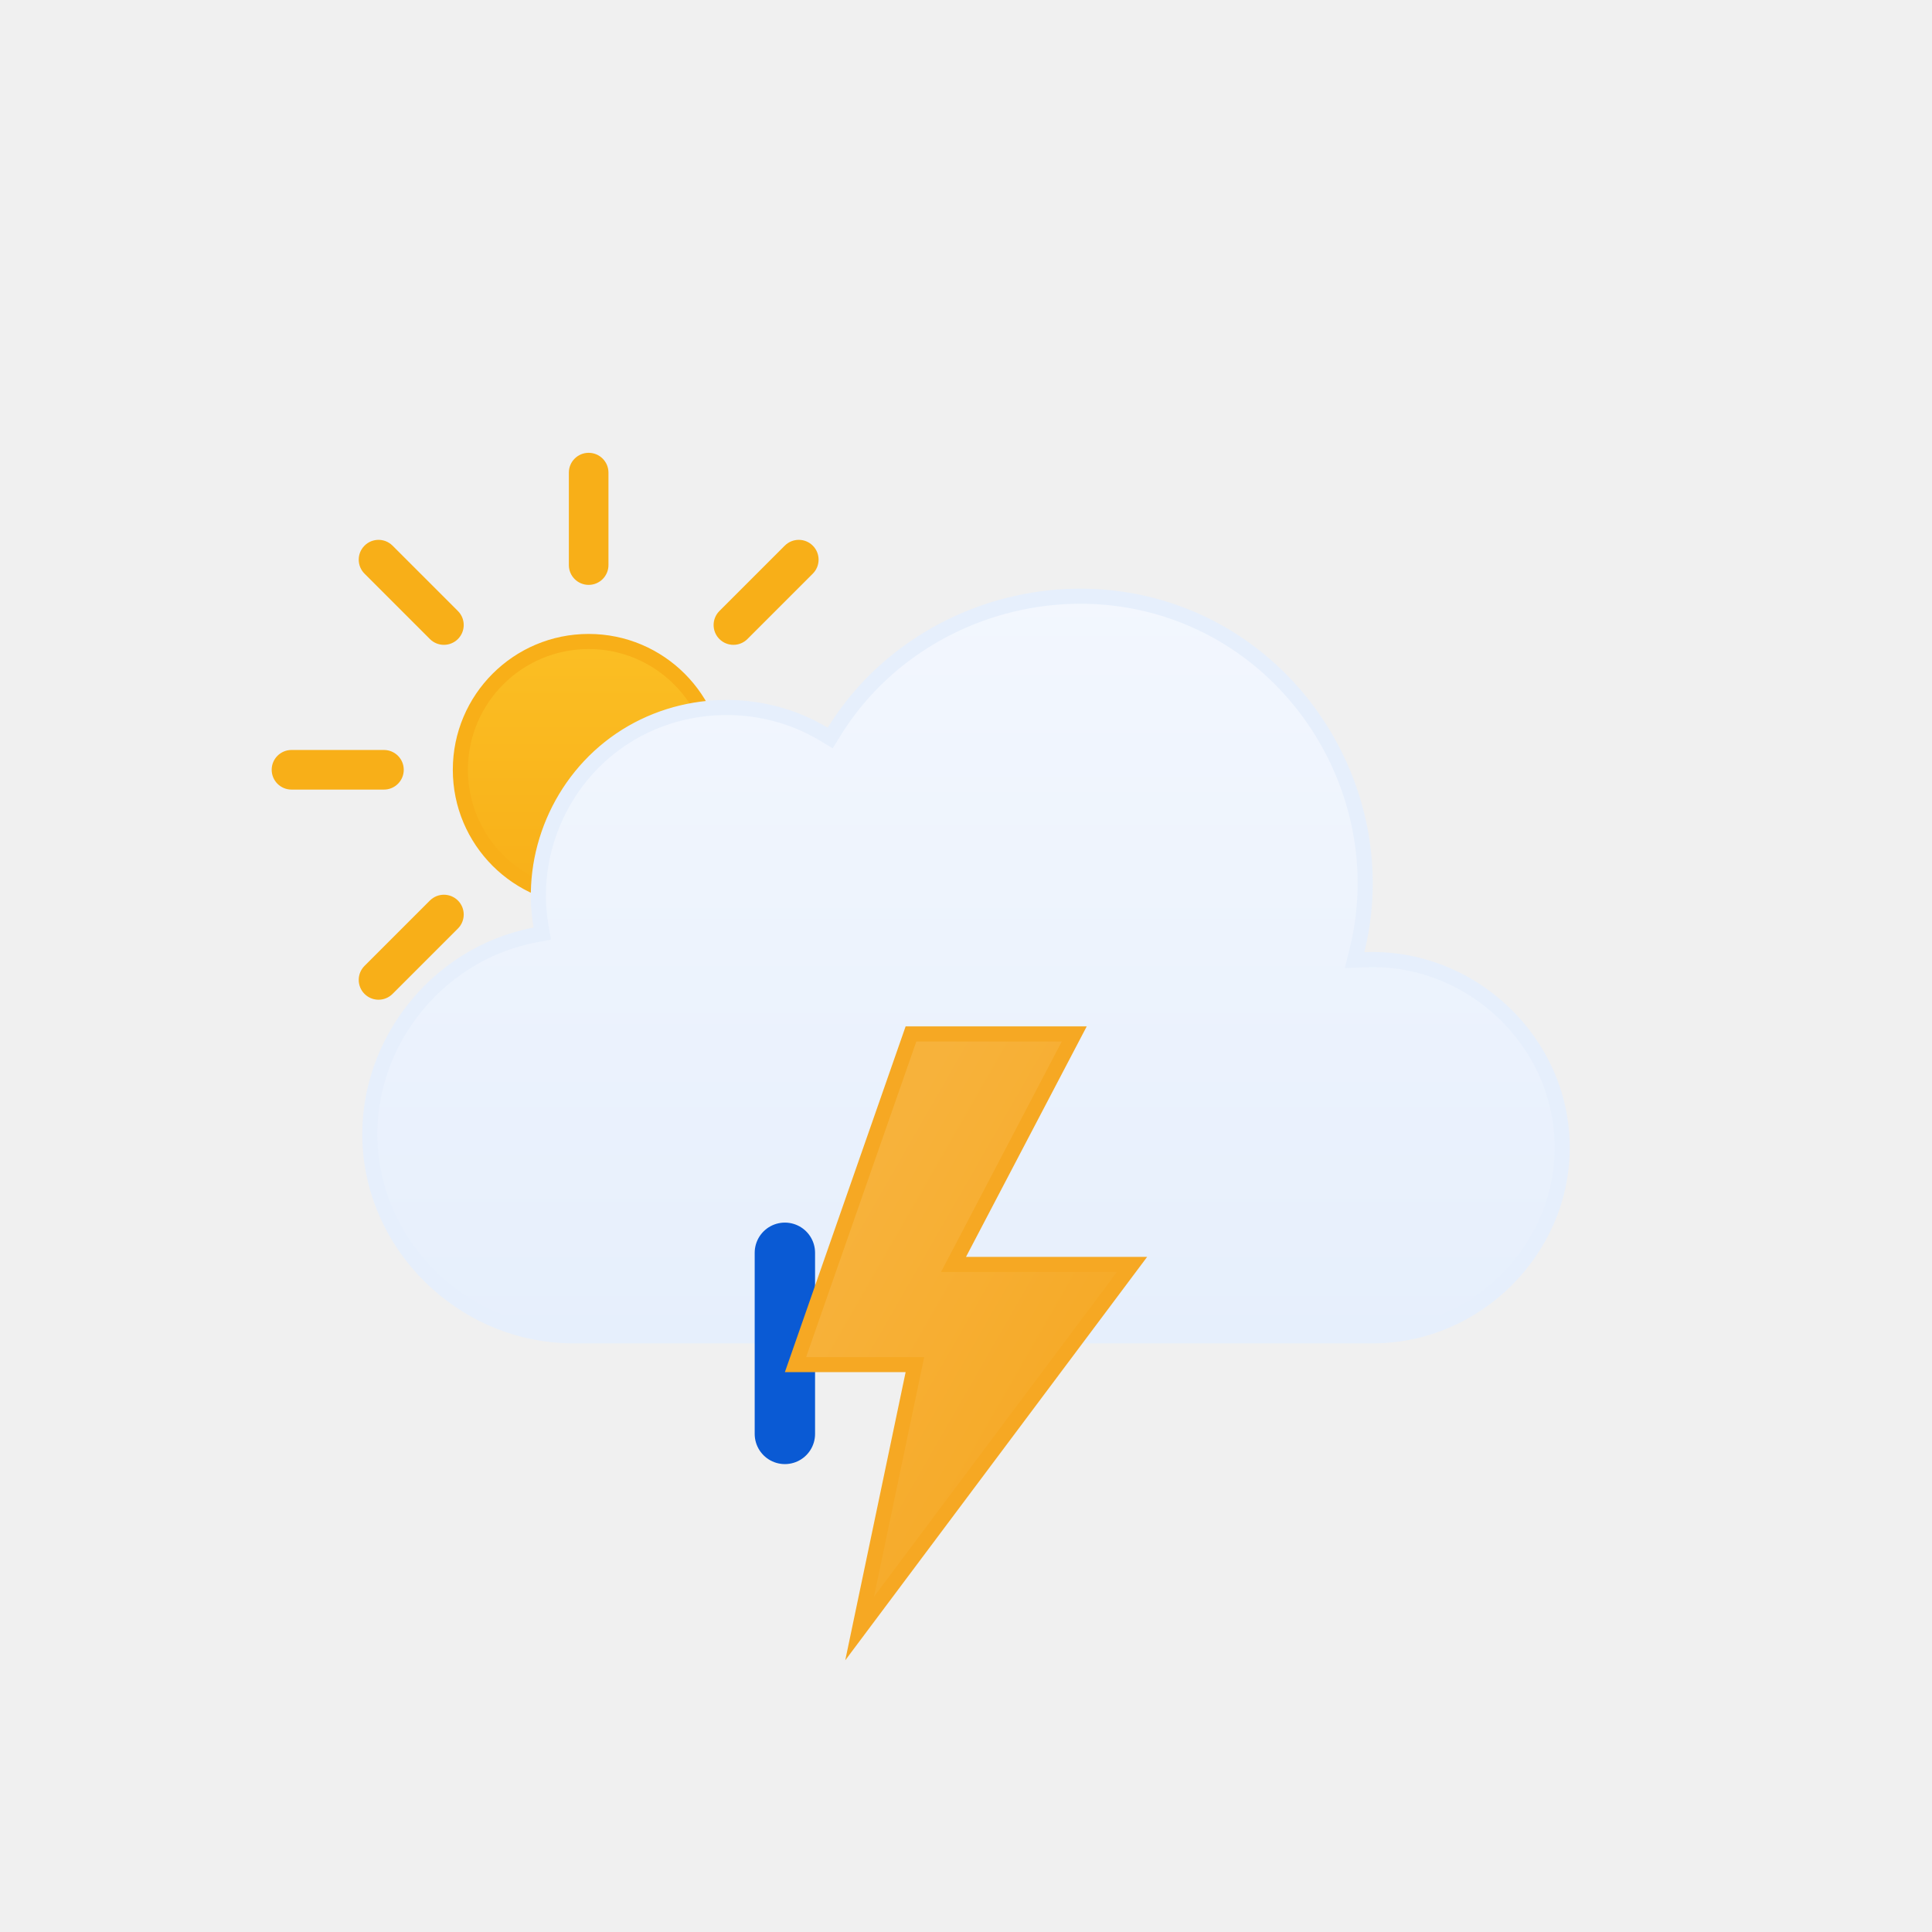
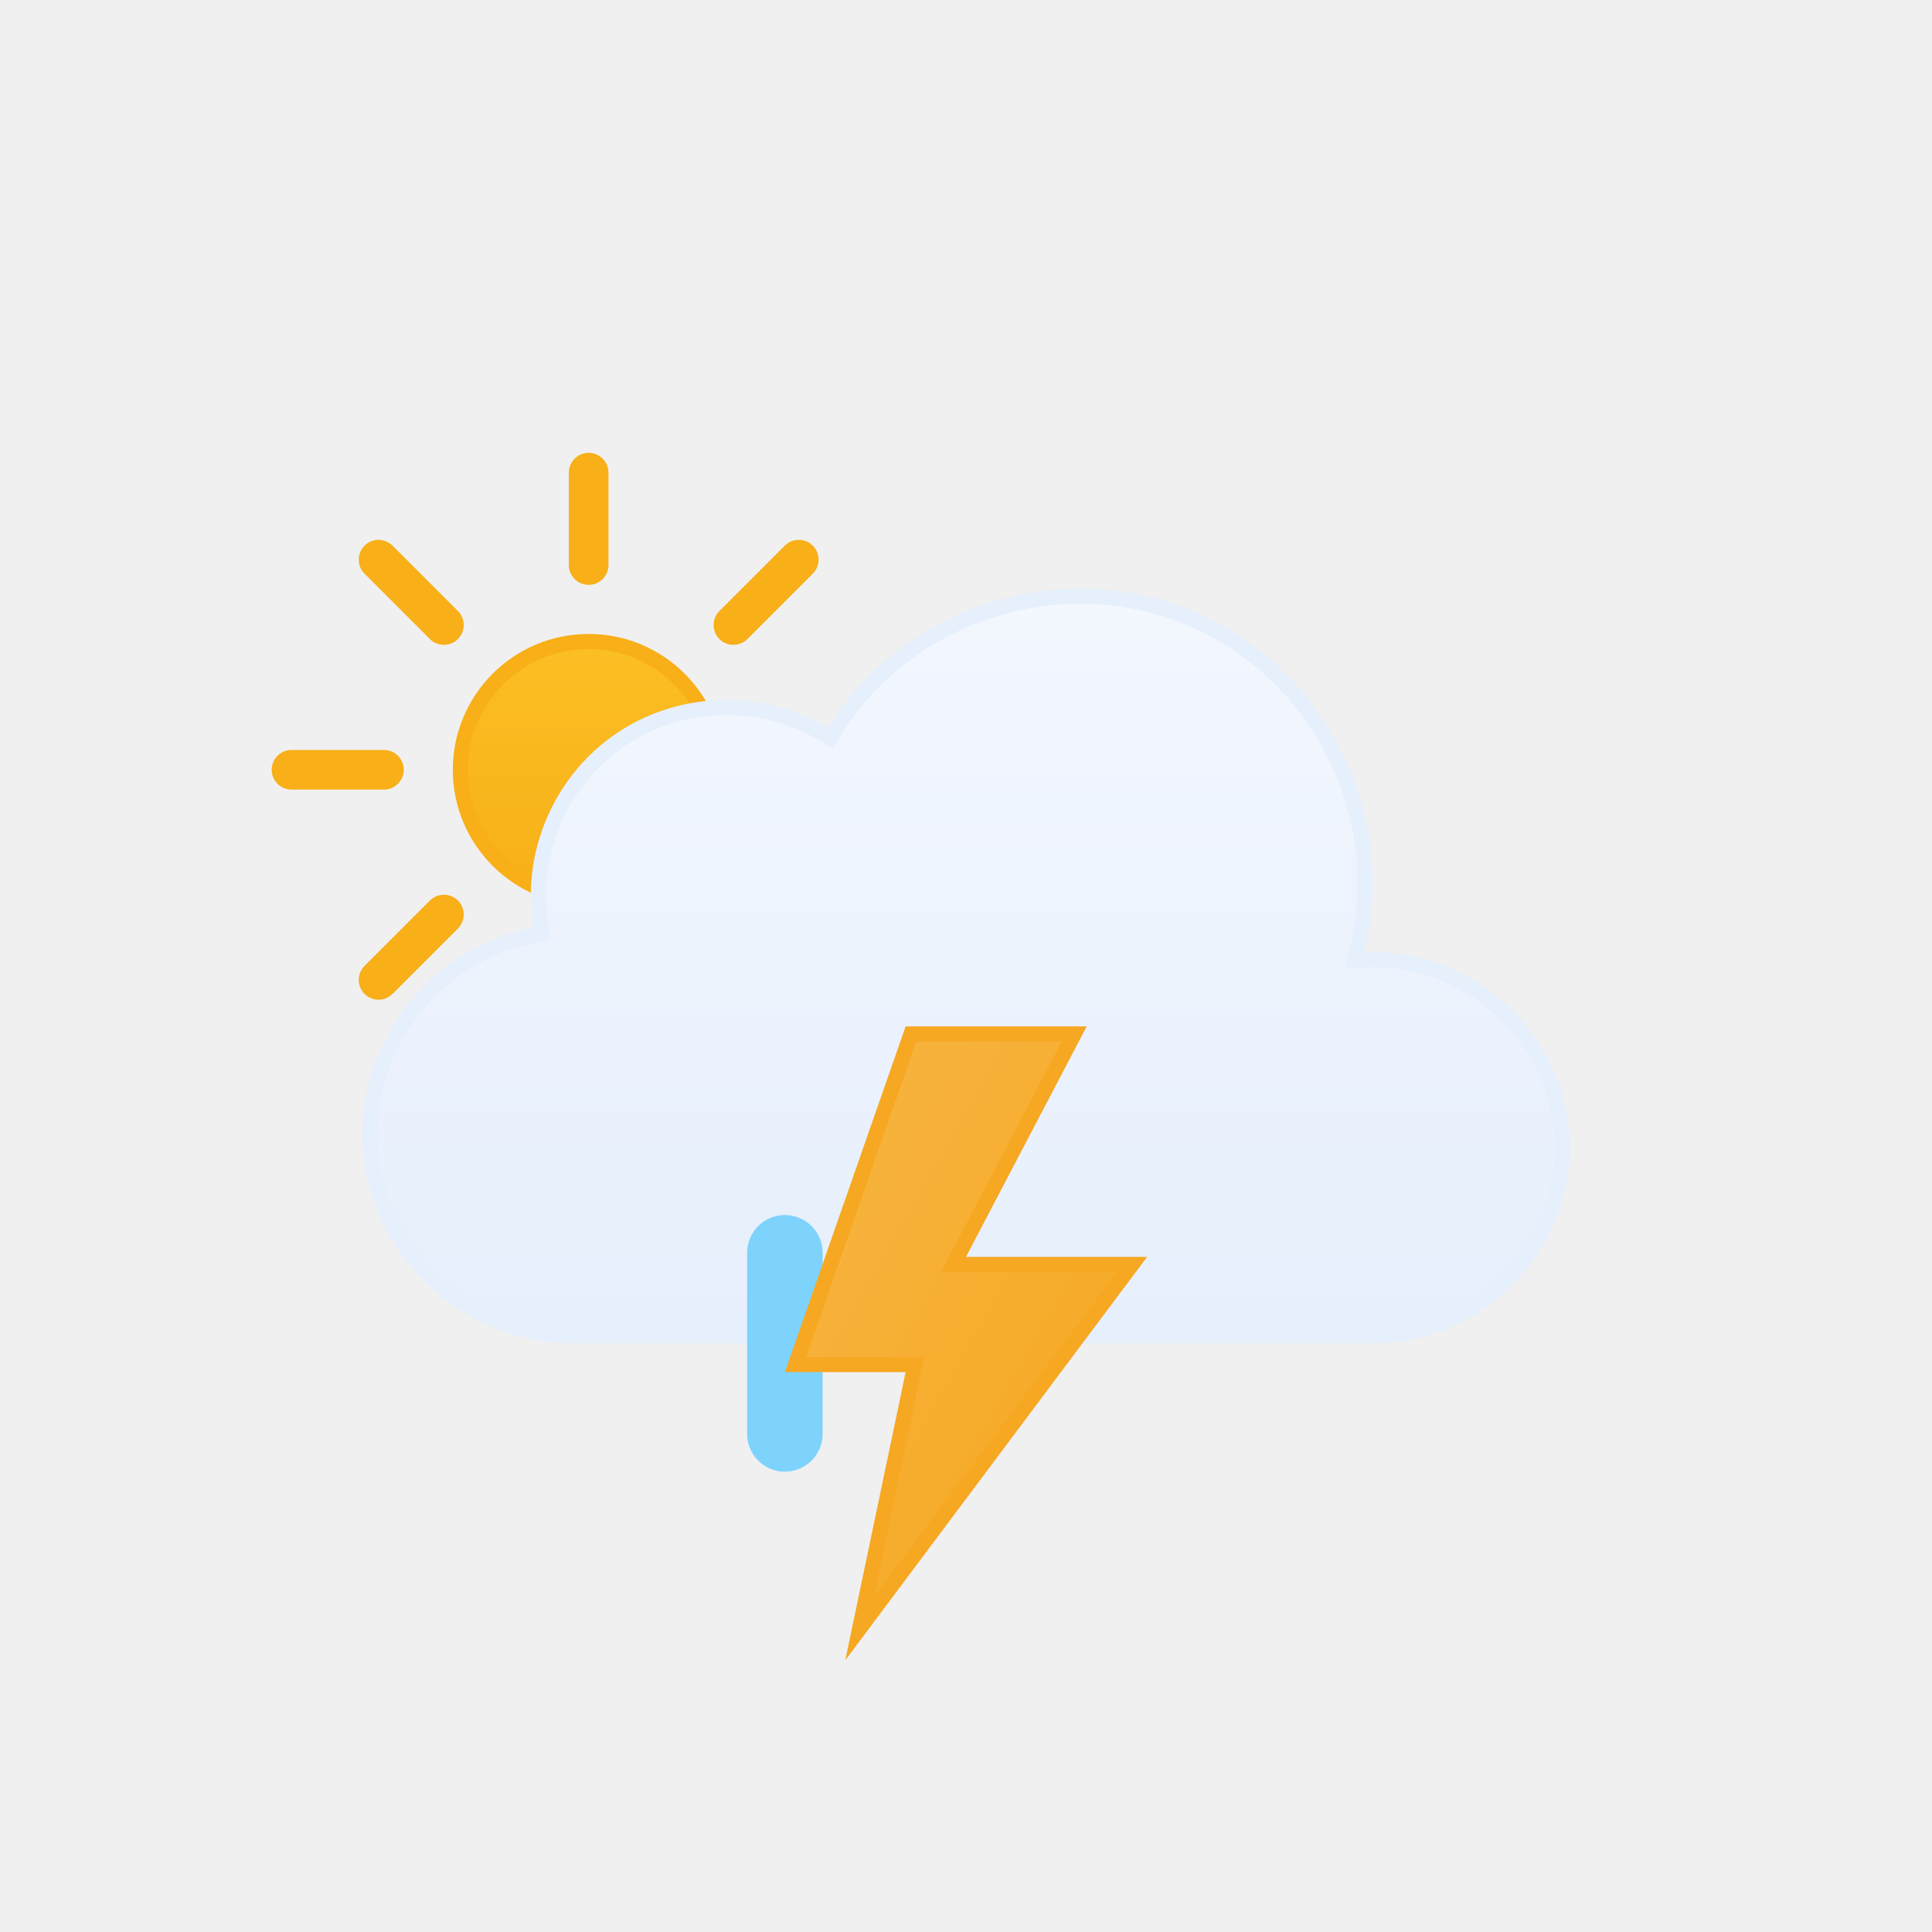
<svg xmlns="http://www.w3.org/2000/svg" viewBox="0 0 128 128" fill="none">
  <g id="thunderstorms-day-rain" clip-path="url(#clip0_1858_9936)">
    <g id="Sky">
      <g id="Sun">
        <circle id="Core" cx="39" cy="51" r="8.5" fill="url(#paint0_linear_1858_9936)" stroke="#F8AF18" />
        <g id="Rays">
          <path d="M37.688 31.312C37.688 30.588 38.275 30 39 30C39.725 30 40.312 30.588 40.312 31.312V37.438C40.312 38.162 39.725 38.75 39 38.75C38.275 38.75 37.688 38.162 37.688 37.438V31.312Z" fill="#F8AF18" />
          <path d="M51.993 36.151C52.506 35.638 53.337 35.638 53.849 36.151C54.362 36.663 54.362 37.494 53.849 38.007L49.518 42.338C49.006 42.85 48.175 42.85 47.662 42.338C47.15 41.825 47.15 40.994 47.662 40.482L51.993 36.151Z" fill="#F8AF18" />
          <path d="M58.688 49.688C59.412 49.688 60 50.275 60 51C60 51.725 59.412 52.312 58.688 52.312H52.562C51.838 52.312 51.25 51.725 51.25 51C51.25 50.275 51.838 49.688 52.562 49.688H58.688Z" fill="#F8AF18" />
          <path d="M53.849 63.993C54.362 64.506 54.362 65.337 53.849 65.849C53.337 66.362 52.506 66.362 51.993 65.849L47.662 61.518C47.15 61.006 47.15 60.175 47.662 59.662C48.175 59.15 49.006 59.15 49.518 59.662L53.849 63.993Z" fill="#F8AF18" />
          <path d="M37.688 64.562C37.688 63.838 38.275 63.25 39 63.25C39.725 63.25 40.312 63.838 40.312 64.562V70.688C40.312 71.412 39.725 72 39 72C38.275 72 37.688 71.412 37.688 70.688V64.562Z" fill="#F8AF18" />
          <path d="M28.482 59.662C28.994 59.15 29.825 59.15 30.338 59.662C30.851 60.175 30.851 61.006 30.338 61.518L26.007 65.849C25.494 66.362 24.663 66.362 24.151 65.849C23.638 65.337 23.638 64.506 24.151 63.993L28.482 59.662Z" fill="#F8AF18" />
          <path d="M25.438 49.688C26.162 49.688 26.75 50.275 26.75 51C26.75 51.725 26.162 52.312 25.438 52.312H19.312C18.588 52.312 18 51.725 18 51C18 50.275 18.588 49.688 19.312 49.688H25.438Z" fill="#F8AF18" />
          <path d="M30.338 40.482C30.851 40.994 30.851 41.825 30.338 42.338C29.825 42.85 28.994 42.85 28.482 42.338L24.151 38.007C23.638 37.494 23.638 36.663 24.151 36.151C24.663 35.638 25.494 35.638 26.007 36.151L30.338 40.482Z" fill="#F8AF18" />
          <animateTransform attributeName="transform" type="rotate" values="0 39.0 51.0;360 39.0 51.0" dur="6s" begin="0s" repeatCount="indefinite" />
        </g>
      </g>
      <g id="Clouds">
        <g id="Cloud">
          <path id="Cloud_2" d="M55.263 48.475C60.123 40.611 70.298 37.38 78.815 40.943C87.322 44.502 92.138 54.003 89.903 62.965L89.742 63.614L90.411 63.585C97.421 63.279 103.5 68.992 103.5 76.028C103.5 82.84 97.772 88.5 90.977 88.5H37.954C31.128 88.502 25.203 83.171 24.559 76.36C23.916 69.552 28.737 63.212 35.443 61.945L35.926 61.853L35.843 61.369C35.026 56.624 37.126 51.717 41.105 49.013C45.095 46.301 50.446 46.154 54.58 48.64L55.003 48.895L55.263 48.475Z" fill="url(#paint1_linear_1858_9936)" stroke="#E6EFFC" stroke-miterlimit="10" />
        </g>
        <animateTransform attributeName="transform" type="translate" values="0 0;0 -3;0 0" dur="3s" begin="0s" repeatCount="indefinite" calcMode="spline" keySplines=".42 0 .58 1; .42 0 .58 1" />
      </g>
    </g>
    <g id="Precipitation">
      <g id="Raindrops">
-         <path id="Raindrop 1" d="M52 83V95" stroke="#0A5AD4" stroke-width="4" stroke-linecap="round">
+         <path id="Raindrop 1" d="M52 83V95" stroke="#7DD3FC" stroke-width="5" stroke-linecap="round">
          <animateTransform attributeName="transform" type="translate" values="0 0;0 20" dur="1s" begin="0s" repeatCount="indefinite" calcMode="spline" keySplines=".42 0 1 1" />
          <animate attributeName="opacity" values="0;1;1;0" dur="1s" begin="0s" repeatCount="indefinite" keyTimes="0;0.15;0.85;1" />
        </path>
-         <path id="Raindrop 2" d="M64 83V95" stroke="#0A5AD4" stroke-width="4" stroke-linecap="round" opacity="0">
+         <path id="Raindrop 2" d="M64 83V95" stroke="#7DD3FC" stroke-width="5" stroke-linecap="round" opacity="0">
          <animateTransform attributeName="transform" type="translate" values="0 0;0 20" dur="1s" begin="0.4s" repeatCount="indefinite" calcMode="spline" keySplines=".42 0 1 1" />
          <animate attributeName="opacity" values="0;1;1;0" dur="1s" begin="0.4s" repeatCount="indefinite" keyTimes="0;0.15;0.85;1" />
        </path>
-         <path id="Raindrop 3" d="M76 83V95" stroke="#0A5AD4" stroke-width="4" stroke-linecap="round" opacity="0">
+         <path id="Raindrop 3" d="M76 83V95" stroke="#7DD3FC" stroke-width="5" stroke-linecap="round" opacity="0">
          <animateTransform attributeName="transform" type="translate" values="0 0;0 20" dur="1s" begin="0.8s" repeatCount="indefinite" calcMode="spline" keySplines=".42 0 1 1" />
          <animate attributeName="opacity" values="0;1;1;0" dur="1s" begin="0.8s" repeatCount="indefinite" keyTimes="0;0.15;0.85;1" />
        </path>
      </g>
    </g>
    <g id="Lightning">
      <path id="Lightning Bolt" d="M71.173 68.5L63.557 83.041L63.173 83.772H75.002L56.952 107.892L60.489 91.012L60.616 90.409H52.704L60.355 68.5H71.173Z" fill="url(#paint2_linear_1858_9936)" stroke="#F6A823" stroke-miterlimit="10">
        <animate attributeName="opacity" values="1;1;0;1;0;1;0;1;1" dur="2s" begin="0s" repeatCount="indefinite" keyTimes="0;0.25;0.33;0.42;0.5;0.57;0.63;0.67;1" />
      </path>
    </g>
  </g>
  <defs>
    <linearGradient id="paint0_linear_1858_9936" x1="39" y1="42" x2="39" y2="60" gradientUnits="userSpaceOnUse">
      <stop stop-color="#FBBF24" />
      <stop offset="1" stop-color="#F8AF18" />
    </linearGradient>
    <linearGradient id="paint1_linear_1858_9936" x1="64.001" y1="39" x2="64.001" y2="89" gradientUnits="userSpaceOnUse">
      <stop stop-color="#F3F7FE" />
      <stop offset="1" stop-color="#E6EFFC" />
    </linearGradient>
    <linearGradient id="paint2_linear_1858_9936" x1="64.528" y1="66.038" x2="84.414" y2="77.457" gradientUnits="userSpaceOnUse">
      <stop stop-color="#F7B23B" />
      <stop offset="1" stop-color="#F6A823" />
    </linearGradient>
    <clipPath id="clip0_1858_9936">
      <rect width="128" height="128" fill="white" />
    </clipPath>
  </defs>
</svg>
